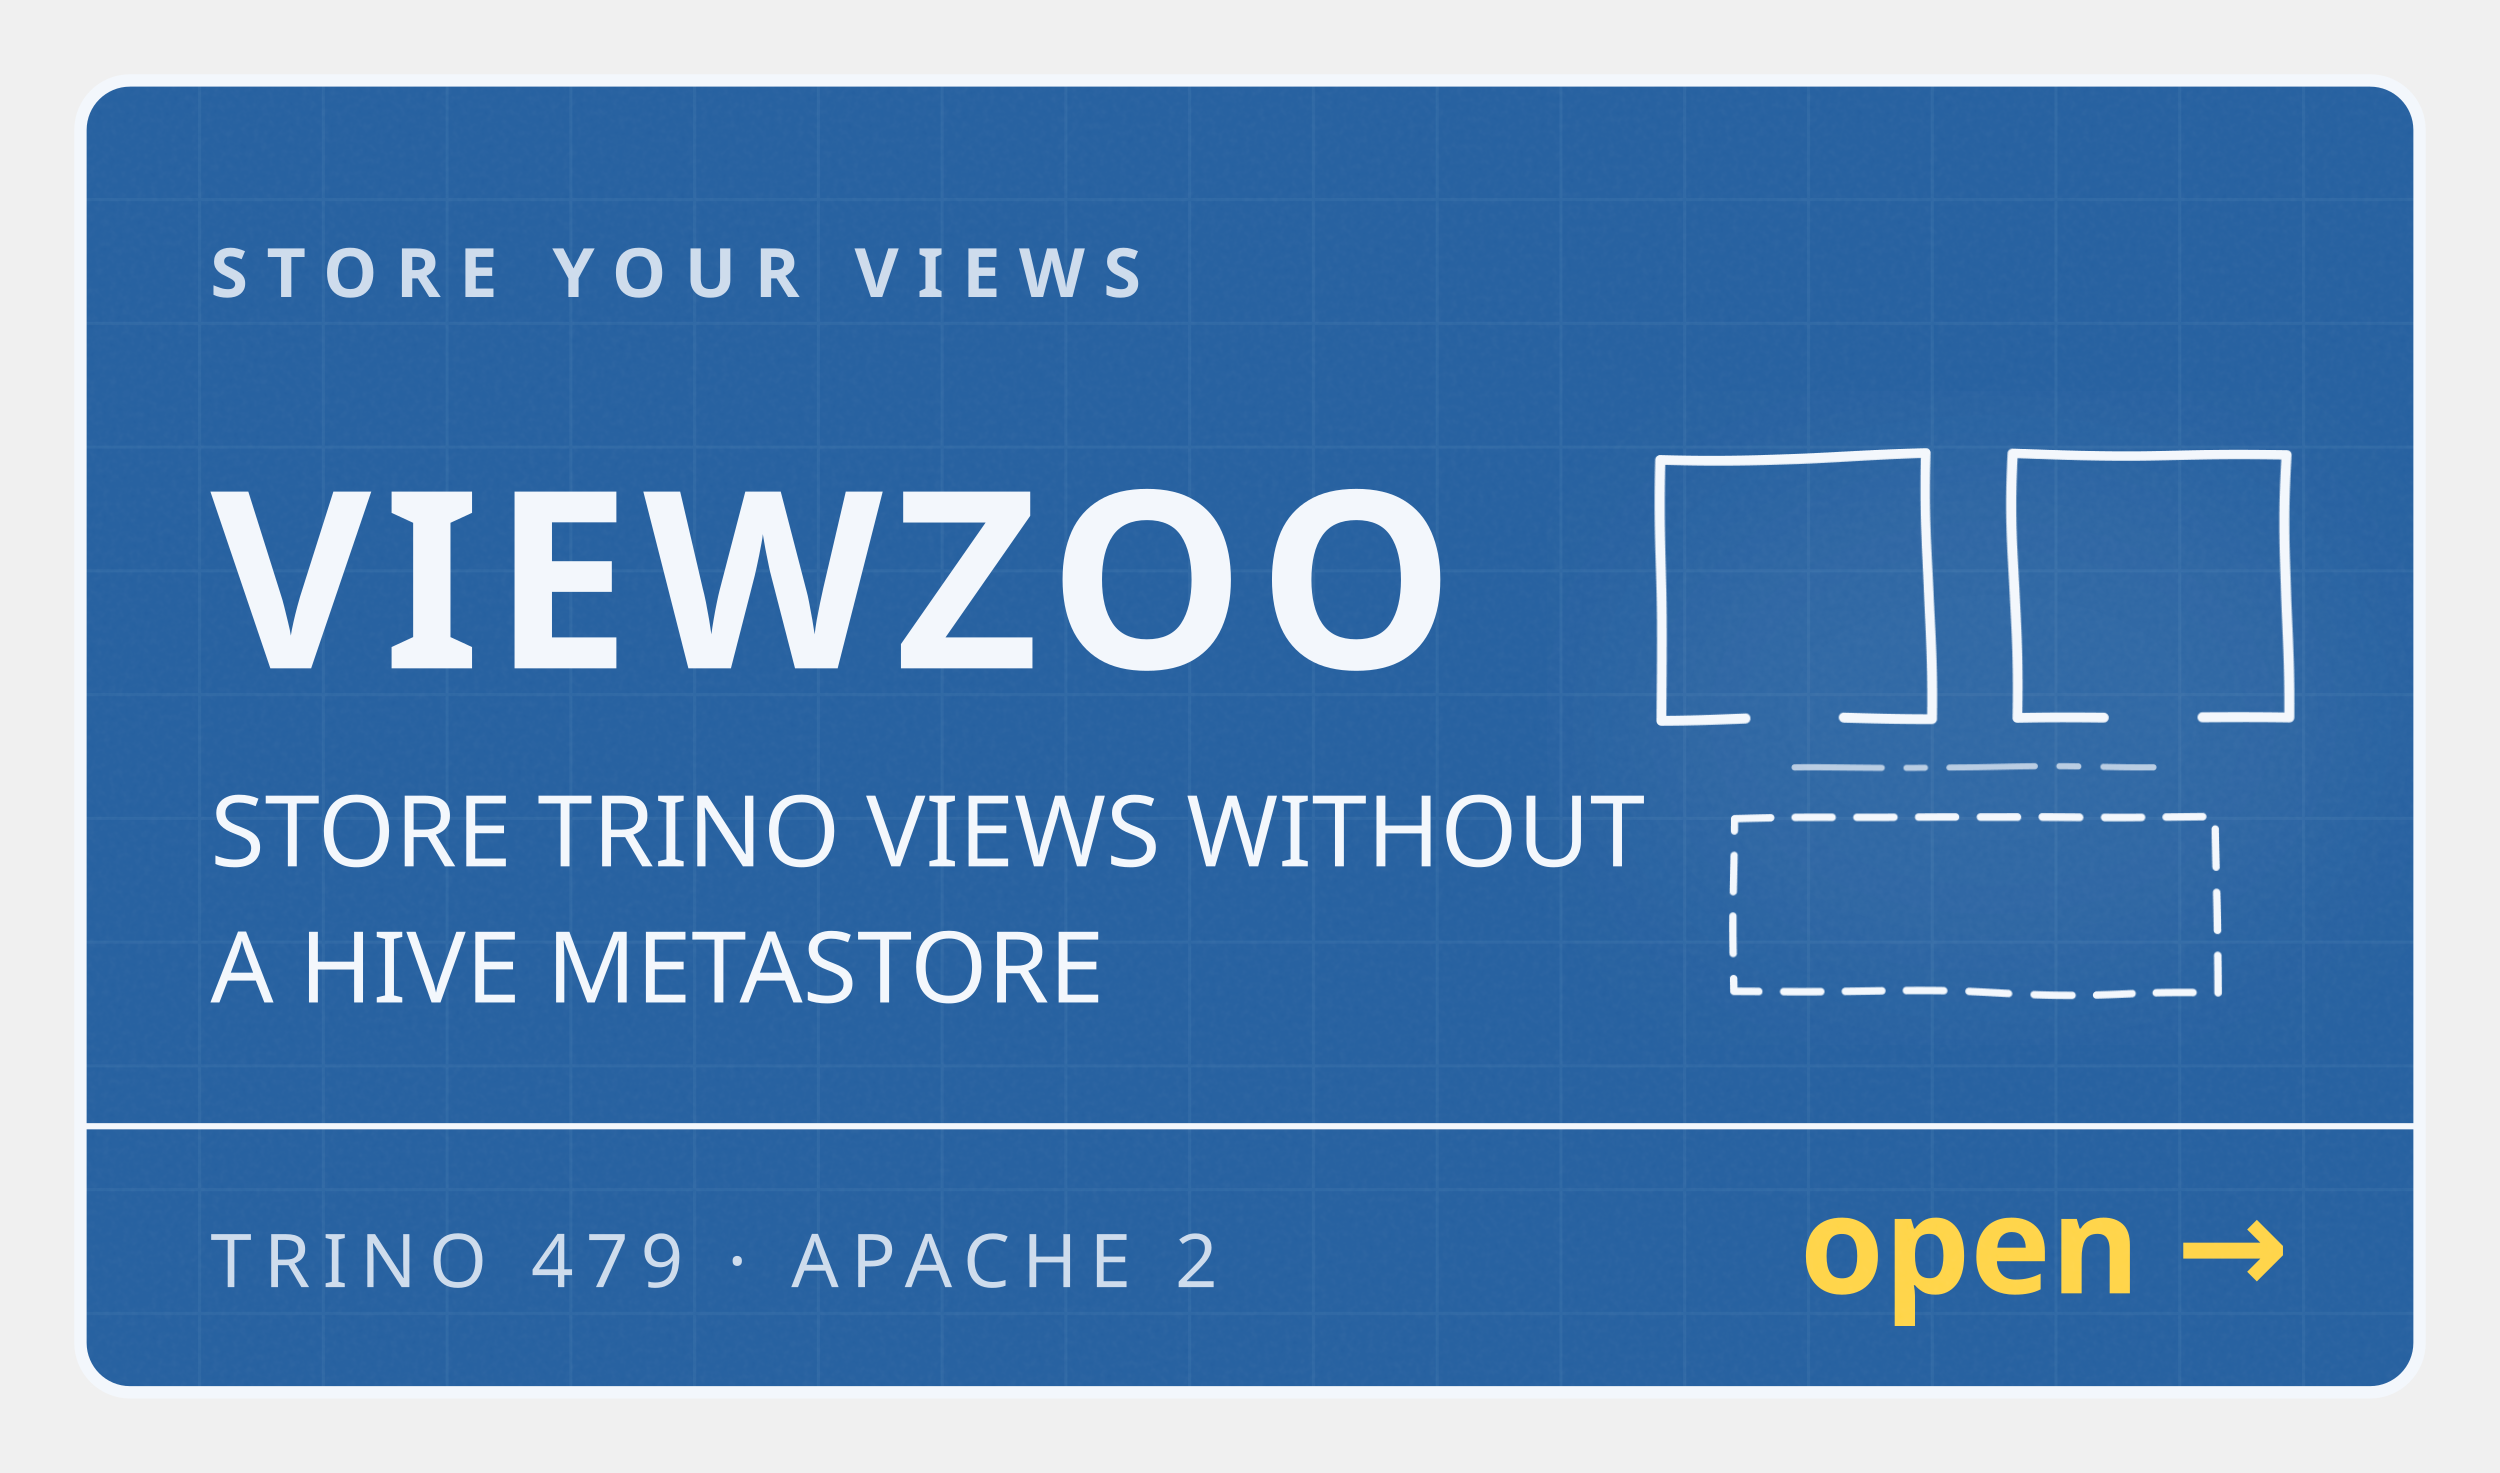
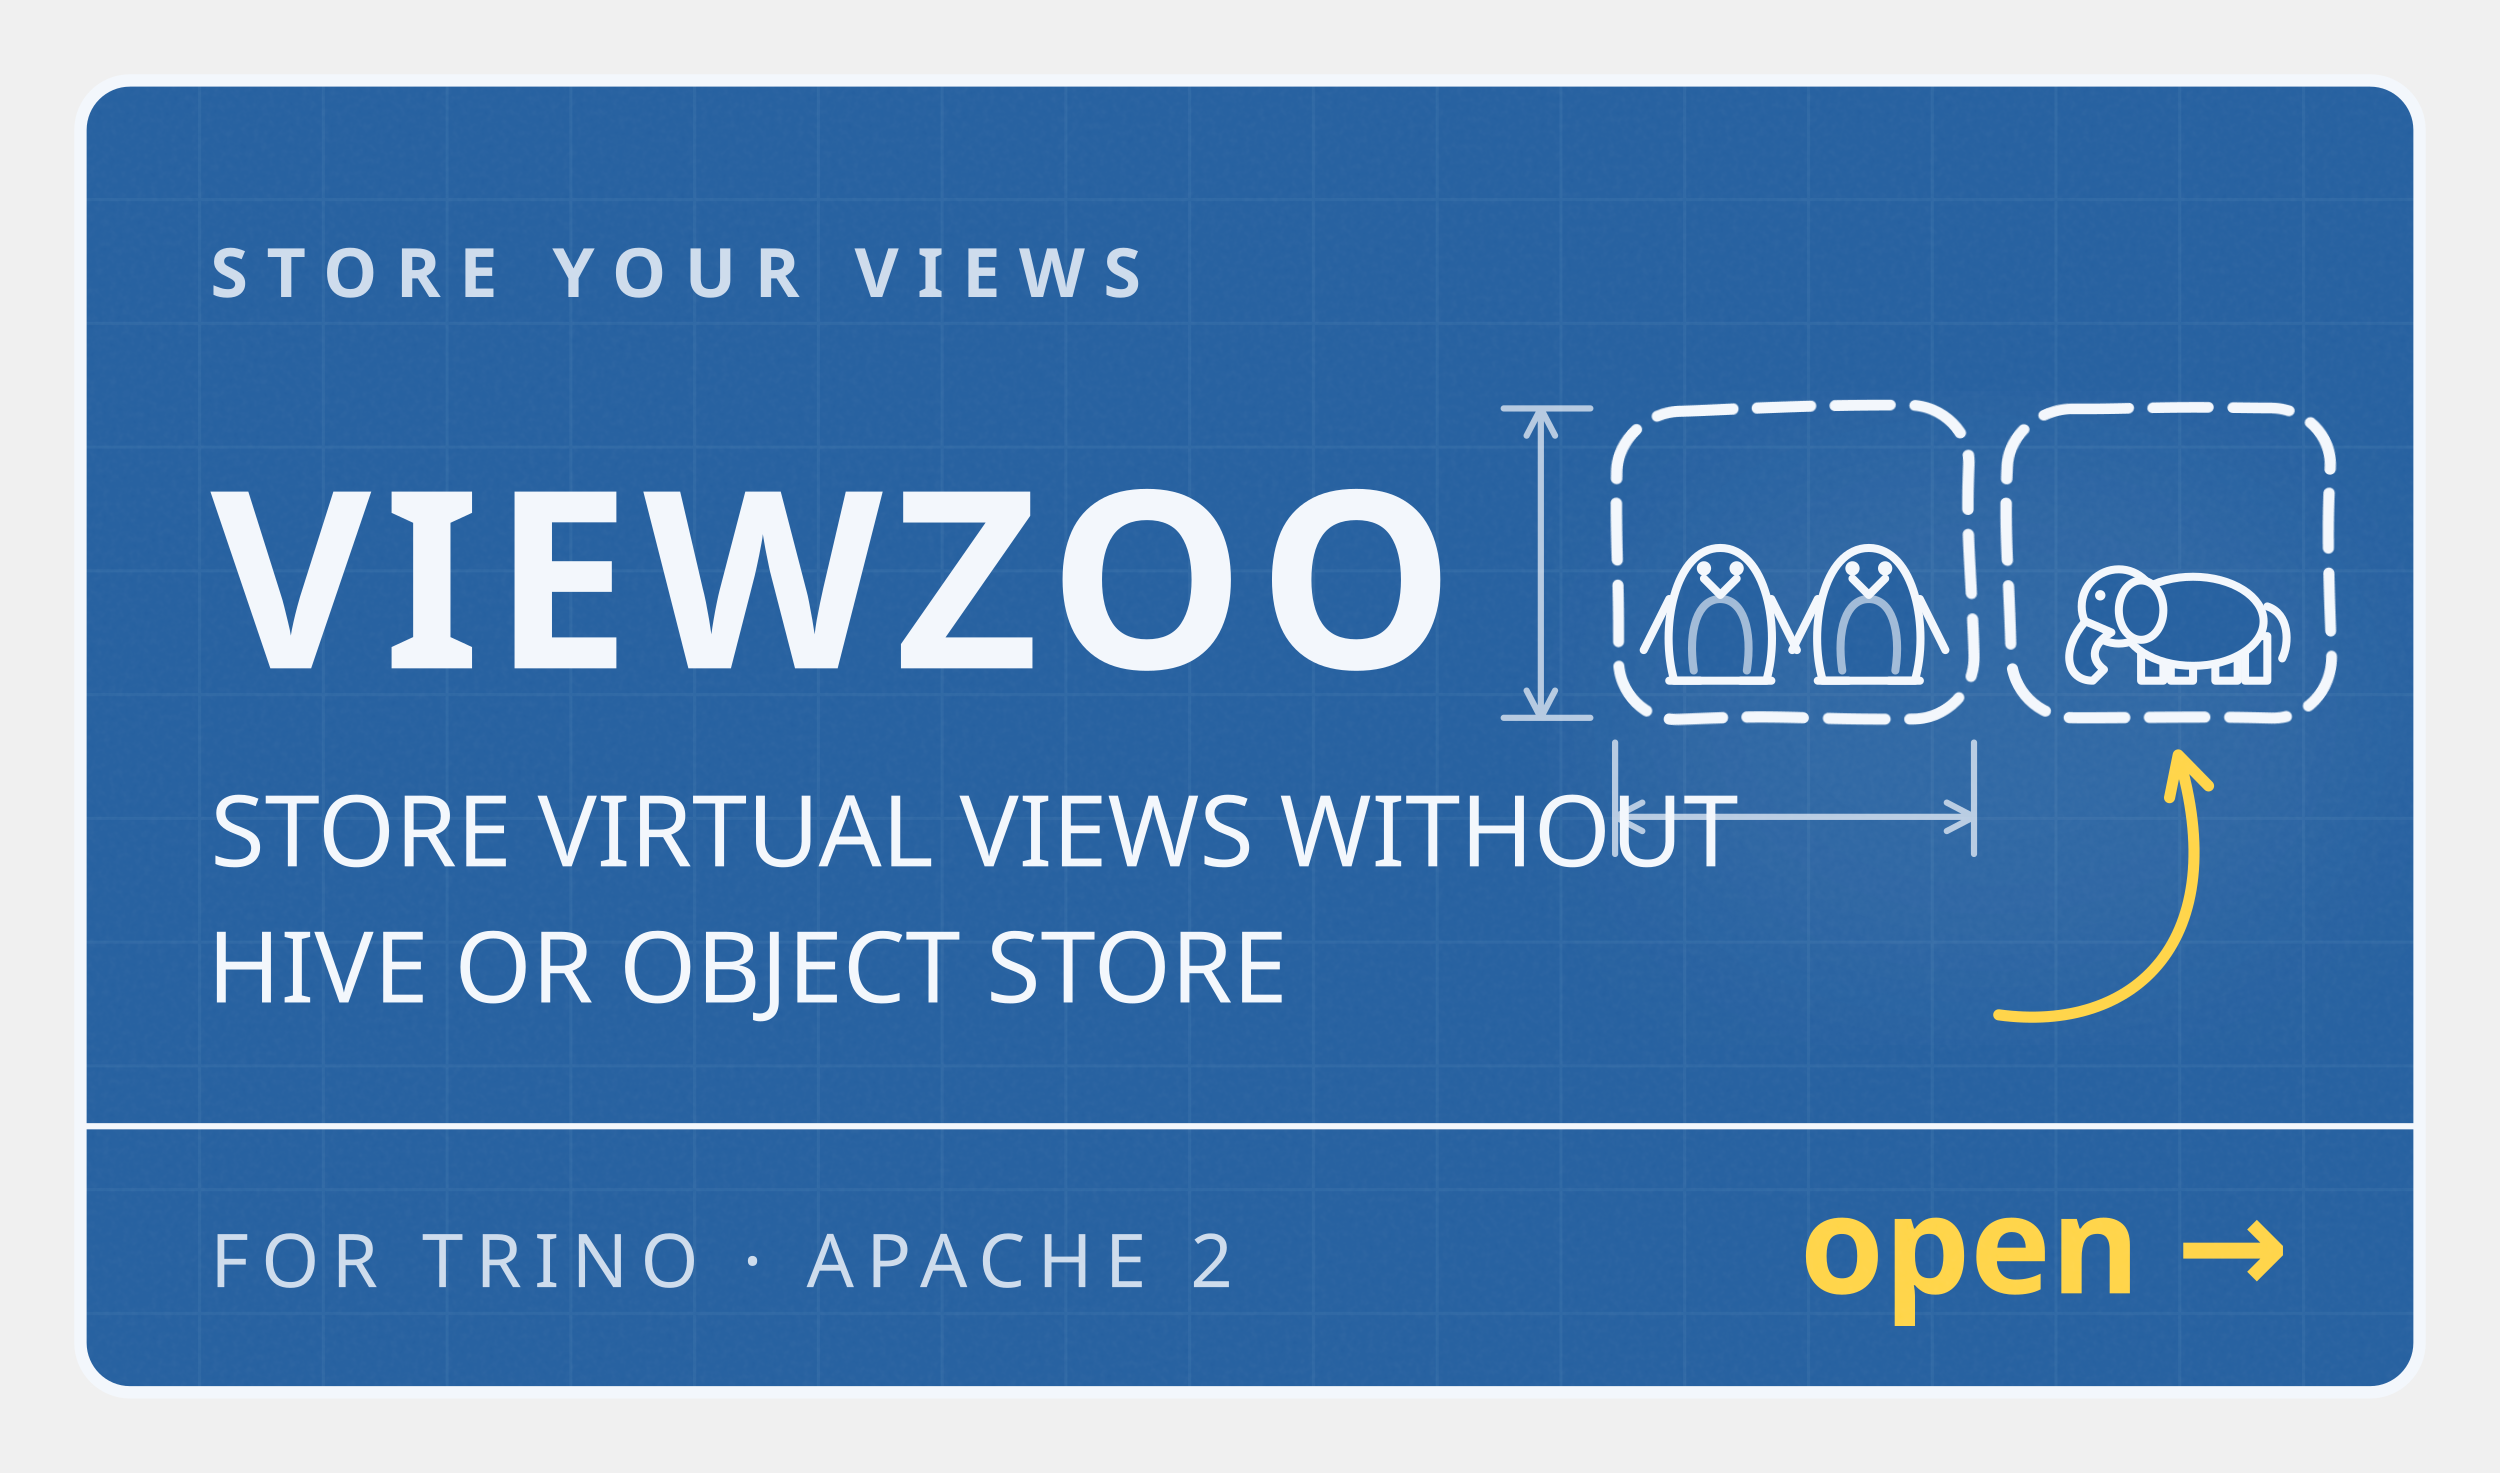
- <svg xmlns="http://www.w3.org/2000/svg" viewBox="-12 -12 404 238" width="404" height="238" role="img" aria-label="Card: ViewZoo. Store your views: a Trino connector that stores views without a Hive metastore. Trino 479, Apache 2.">
+ <svg xmlns="http://www.w3.org/2000/svg" viewBox="-12 -12 404 238" width="404" height="238" role="img" aria-label="Card: ViewZoo. Store your views: a Trino connector that stores virtual views without Hive or object store. For Trino, Apache 2.">
  <defs>
    <pattern id="bp-grid" width="20" height="20" patternUnits="userSpaceOnUse">
      <path d="M20 0H0V20" fill="none" stroke="#f3f7fc" stroke-opacity=".045" stroke-width="1" />
    </pattern>
    <pattern id="hatch" width="8" height="8" patternUnits="userSpaceOnUse" patternTransform="rotate(45)">
      <line x1="0" y1="0" x2="0" y2="8" stroke="#f3f7fc" stroke-opacity=".45" stroke-width="1.2" />
    </pattern>
    <filter id="wob" x="-5%" y="-5%" width="110%" height="110%">
      <feTurbulence type="fractalNoise" baseFrequency=".018" numOctaves="2" seed="7" result="n" />
      <feDisplacementMap in="SourceGraphic" in2="n" scale="3.2" />
    </filter>
    <filter id="smudge">
      <feGaussianBlur stdDeviation="14" />
    </filter>
    <filter id="paper" x="0" y="0" width="100%" height="100%">
      <feTurbulence type="fractalNoise" baseFrequency=".9" numOctaves="2" seed="3" />
      <feColorMatrix values="0 0 0 0 1  0 0 0 0 1  0 0 0 0 1  0 0 0 .05 0" />
    </filter>
  </defs>
  <rect x="1" y="1" width="378" height="212" rx="8" fill="#245f9f" />
  <rect x="1" y="1" width="378" height="212" rx="8" fill="url(#bp-grid)" />
  <ellipse cx="310" cy="104" rx="60" ry="44" fill="#fff" opacity=".05" filter="url(#smudge)" />
  <rect x="1" y="1" width="378" height="212" rx="8" fill="none" stroke="#f3f7fc" stroke-width="2" />
  <text x="22" y="36" font-family="Barlow Condensed" font-weight="600" font-size="11" letter-spacing="3" fill="#cddbec">STORE YOUR VIEWS</text>
-   <g filter="url(#wob)" fill="none" stroke="#f3f7fc" stroke-width="1.6" stroke-linejoin="round" stroke-linecap="round">
-     <path d="M256 104 V62 H300 V104 H286 M270 104 H256" />
-     <path d="M314 104 V62 H358 V104 H344 M328 104 H314" />
-     <rect x="268" y="120" width="78" height="28" stroke-width="1.2" stroke-dasharray="6 4" />
-     <path d="M278 112 H336" stroke-width="1" stroke-dasharray="14 4 3 4" stroke-opacity=".7" />
+   <g transform="translate(-7 0)">
+     <g filter="url(#wob)" fill="none" stroke="#f3f7fc" stroke-width="1.6" stroke-linejoin="round" stroke-linecap="round">
+       <rect x="256" y="54" width="58" height="50" rx="10" stroke-width="1.8" stroke-dasharray="9 4" />
+       <rect x="320" y="54" width="52" height="50" rx="10" stroke-width="1.8" stroke-dasharray="9 4" />
+     </g>
+     <path d="M256 108 v18 M314 108 v18 M256 120 H314  M260.4 122.3 L256.0 120.0 M260.4 117.7 L256.0 120.0 M309.6 117.7 L314.0 120.0 M309.6 122.3 L314.0 120.0 M252 54 h-14 M252 104 h-14 M244 54 V104  M241.7 58.4 L244.0 54.0 M246.3 58.4 L244.0 54.0 M246.3 99.6 L244.0 104.0 M241.7 99.6 L244.0 104.0" fill="none" stroke="#f3f7fc" stroke-opacity=".7" stroke-width="1" stroke-linecap="round" stroke-linejoin="round" />
+     <g fill="#245f9f" stroke="#f3f7fc" stroke-linejoin="round" stroke-linecap="round">
+       <g transform="translate(273 98) scale(1.65)" stroke-width="0.79">
+         <path d="M-4.5 0 C-6 -5 -4.5 -13 0 -13 C4.5 -13 6 -5 4.5 0 Z" />
+         <path d="M-2.6 -1 C-3.2 -5 -2.2 -8 0 -8 C2.2 -8 3.2 -5 2.6 -1" fill="none" stroke-opacity=".6" />
+         <path d="M-5 -8 L-7.5 -3 M5 -8 L7.5 -3 M-2 0 h-3 M2 0 h3 M-1.6 -10 L0 -8.4 L1.6 -10" fill="none" />
+         <circle cx="-1.6" cy="-11" r=".7" fill="#f3f7fc" stroke="none" />
+         <circle cx="1.6" cy="-11" r=".7" fill="#f3f7fc" stroke="none" />
+       </g>
+       <g transform="translate(297 98) scale(1.65)" stroke-width="0.79">
+         <path d="M-4.5 0 C-6 -5 -4.5 -13 0 -13 C4.5 -13 6 -5 4.5 0 Z" />
+         <path d="M-2.6 -1 C-3.2 -5 -2.2 -8 0 -8 C2.2 -8 3.2 -5 2.6 -1" fill="none" stroke-opacity=".6" />
+         <path d="M-5 -8 L-7.5 -3 M5 -8 L7.5 -3 M-2 0 h-3 M2 0 h3 M-1.6 -10 L0 -8.4 L1.6 -10" fill="none" />
+         <circle cx="-1.6" cy="-11" r=".7" fill="#f3f7fc" stroke="none" />
+         <circle cx="1.6" cy="-11" r=".7" fill="#f3f7fc" stroke="none" />
+       </g>
+       <g transform="translate(347 98) scale(1.2)" stroke-width="1.08">
+         <rect x="-5" y="-6" width="3" height="6" />
+         <rect x="-1" y="-6" width="3" height="6" />
+         <rect x="5" y="-6" width="3" height="6" />
+         <rect x="9" y="-6" width="3" height="6" />
+         <ellipse cx="2" cy="-8" rx="9.5" ry="6" />
+         <circle cx="-8" cy="-10" r="5" />
+         <path d="M-12.5 -8 C-16 -4 -15 0 -11.5 0 L-10 -1.5 C-12 -3 -11.5 -5 -9 -6.5 Z" />
+         <ellipse cx="-5" cy="-9.5" rx="3" ry="4" />
+         <path d="M12 -10 C15 -9 15 -5 14 -3" fill="none" />
+         <circle cx="-10.5" cy="-11.5" r=".7" fill="#f3f7fc" stroke="none" />
+       </g>
+     </g>
+     <path d="M318 152 C340 155 356 140 347 110 M345.6 116.9 L347.0 110.0 M351.9 115.0 L347.0 110.0" fill="none" stroke="#ffd447" stroke-width="1.8" stroke-linecap="round" stroke-linejoin="round" />
  </g>
  <text x="22" y="96" font-family="Barlow Condensed" font-weight="700" font-size="40" letter-spacing="2" fill="#f3f7fc">VIEWZOO</text>
-   <text x="22" y="128" font-family="Patrick Hand SC" font-size="16" fill="#f3f7fc">STORE TRINO VIEWS WITHOUT</text>
-   <text x="22" y="150" font-family="Patrick Hand SC" font-size="16" fill="#f3f7fc">A HIVE METASTORE</text>
+   <text x="22" y="128" font-family="Patrick Hand SC" font-size="16" fill="#f3f7fc">STORE VIRTUAL VIEWS WITHOUT</text>
+   <text x="21.5" y="150" font-family="Patrick Hand SC" font-size="16" fill="#f3f7fc">HIVE OR OBJECT STORE</text>
  <line x1="1" y1="170" x2="379" y2="170" stroke="#f3f7fc" />
-   <text x="22" y="196" font-family="Barlow Condensed" font-size="12" letter-spacing="2" fill="#cddbec">TRINO 479 · APACHE 2</text>
+   <text x="22" y="196" font-family="Barlow Condensed" font-size="12" letter-spacing="2" fill="#cddbec">FOR TRINO · APACHE 2</text>
  <text x="358" y="197" text-anchor="end" font-family="Caveat" font-weight="700" font-size="22" fill="#ffd447">open →</text>
  <rect x="1" y="1" width="378" height="212" rx="8" filter="url(#paper)" opacity=".9" pointer-events="none" />
</svg>
